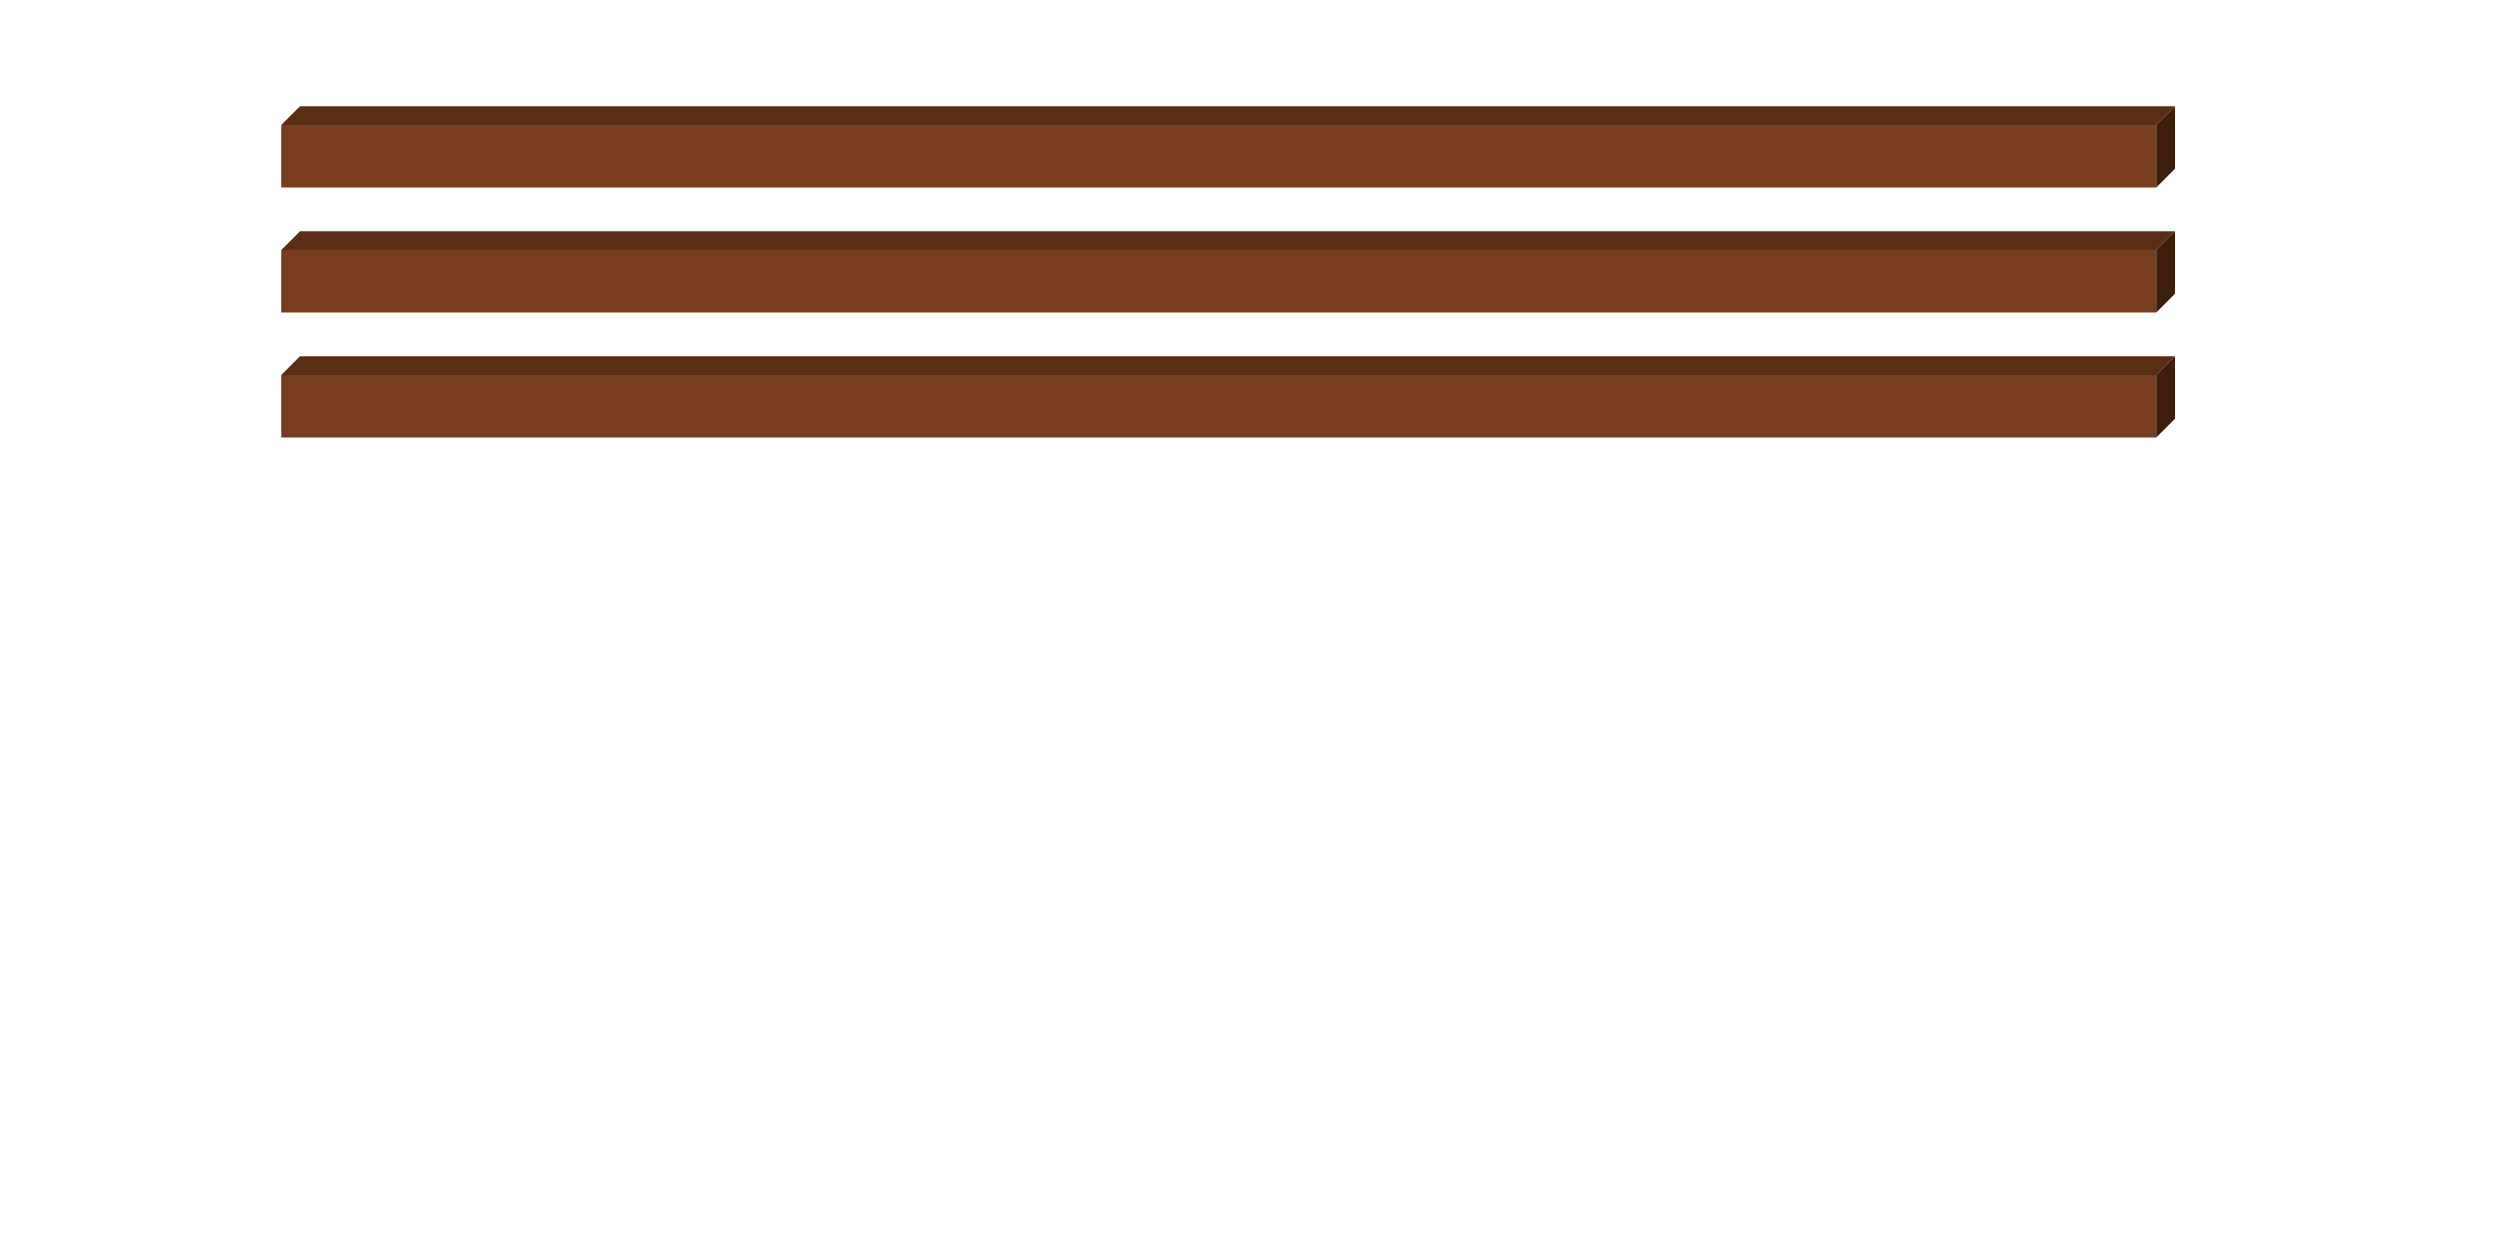
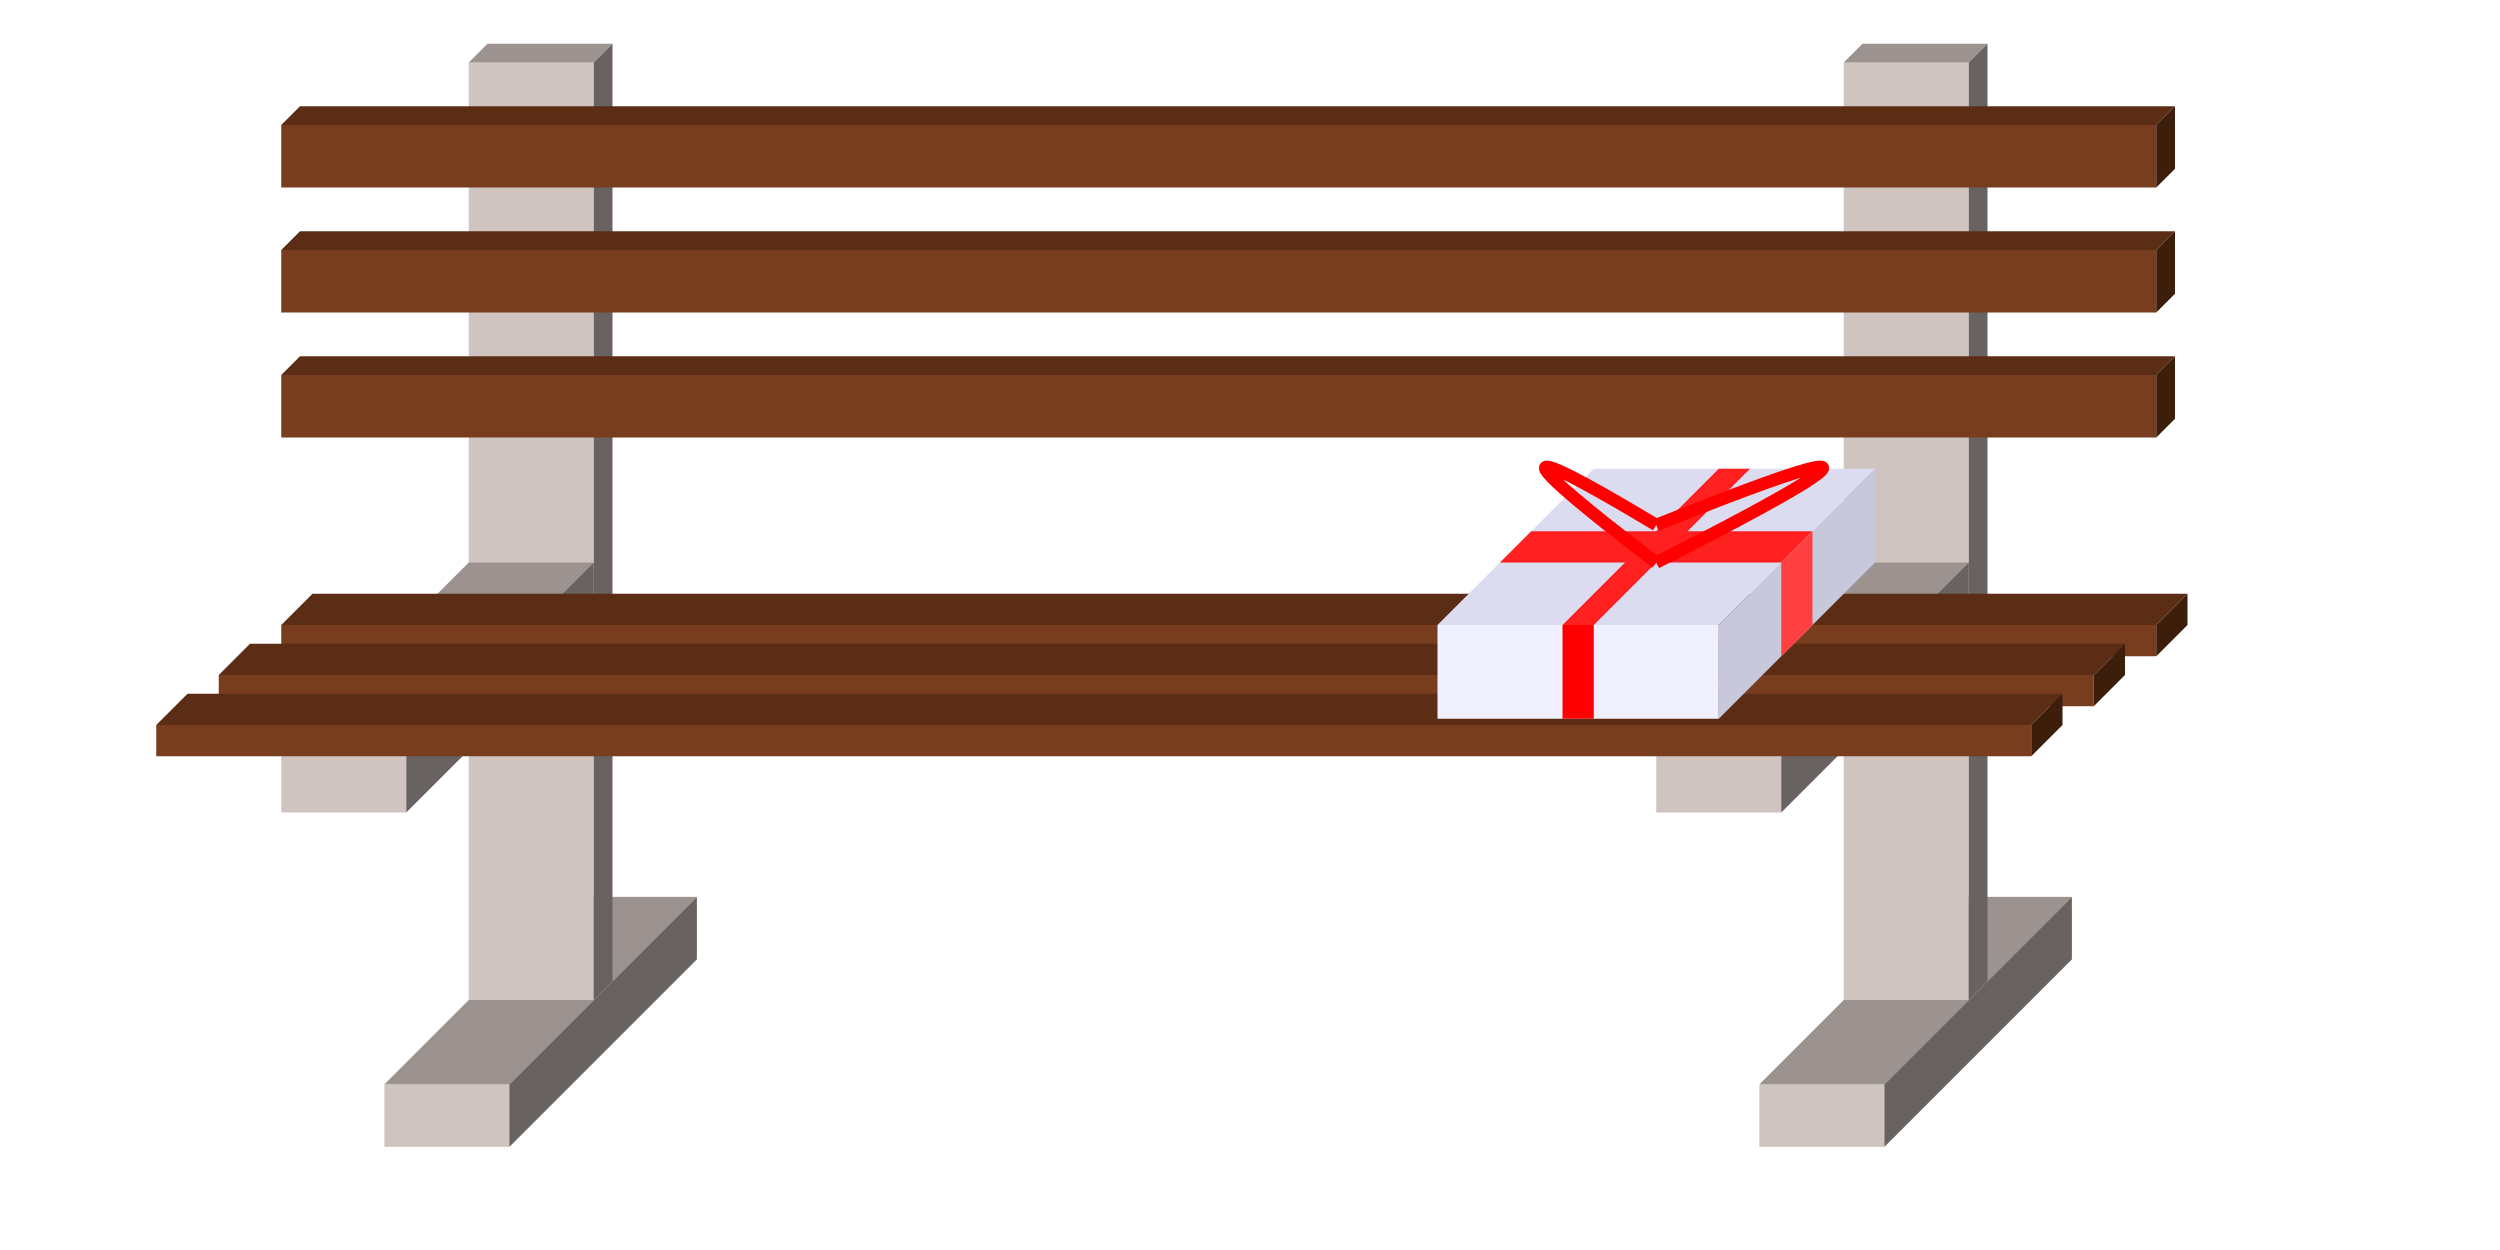
<svg xmlns="http://www.w3.org/2000/svg" xmlns:xlink="http://www.w3.org/1999/xlink" height="100" width="200" viewBox="190 40 10 200">
  <defs>
    <g id="post">
      <rect width="20" height="150" fill="rgb(208,196,192)" />
      <path d="M0,0 l3-3 h20 l-3,3 Z" fill="rgb(156,147,144)" />
      <path d="M20,0 l3-3 v150 l-3,3 Z" fill="rgb(104,98,96)" />
    </g>
    <g id="foot">
      <rect width="20" height="10" fill="rgb(208,196,192)" />
      <path d="M0,0 l30-30 h20 l-30,30 Z" fill="rgb(156,147,144)" />
      <path d="M20,0 l30-30 v10 l-30,30 Z" fill="rgb(104,98,96)" />
    </g>
    <g id="back">
      <rect width="300" height="10" fill="rgb(120,60,30)" />
      <path d="M0,0 l3-3 h300 l-3,3 Z" fill="rgb(90,45,20)" />
      <path d="M300,0 l3-3 v10 l-3,3 Z" fill="rgb(60,30,10)" />
    </g>
    <g id="seat">
      <rect width="300" height="5" fill="rgb(120,60,30)" />
      <path d="M0,0 l5-5 h300 l-5,5 Z" fill="rgb(90,45,20)" />
      <path d="M300,0 l5-5 v5 l-5,5 Z" fill="rgb(60,30,10)" />
    </g>
    <g id="box">
      <rect width="45" height="15" fill="rgb(240,240,255)" />
      <path d="M0,0 l25-25 h45 l-25,25 Z" fill="rgb(220,220,240)" />
      <path d="M45,0 l25-25 v15 l-25,25 Z" fill="rgb(200,200,220)" />
      <rect x="20" width="5" height="15" fill="rgb(255,0,0)" />
      <path d="M20,0 l25-25 h5 l-25,25 Z" fill="rgb(255,32,32)" />
      <path d="M10,-10 l5-5 h45 l-5,5 Z" fill="rgb(255,32,32)" />
      <path d="M55,-10 l5-5 v15 l-5,5 Z" fill="rgb(255,64,64)" />
      <path d="M35,-10 s-40,-30 0,-6 M35,-10 s60,-30 0,-6" fill="none" stroke="red" stroke-width="2" />
    </g>
  </defs>
  <g>
+     <use xlink:href="#foot" x="56.5" y="213.5" />
+     <use xlink:href="#foot" x="276.5" y="213.5" />
+     <use xlink:href="#post" x="70" y="50" />
+     <use xlink:href="#post" x="290" y="50" />
+     <use xlink:href="#foot" x="40" y="160" />
+     <use xlink:href="#foot" x="260" y="160" />
    <use xlink:href="#back" x="40" y="60" />
    <use xlink:href="#back" x="40" y="80" />
    <use xlink:href="#back" x="40" y="100" />
+     <use xlink:href="#seat" x="40" y="140" />
+     <use xlink:href="#seat" x="30" y="148" />
+     <use xlink:href="#seat" x="20" y="156" />
  </g>
  <g>
+     <use xlink:href="#box" x="225" y="140" />
  </g>
</svg>
